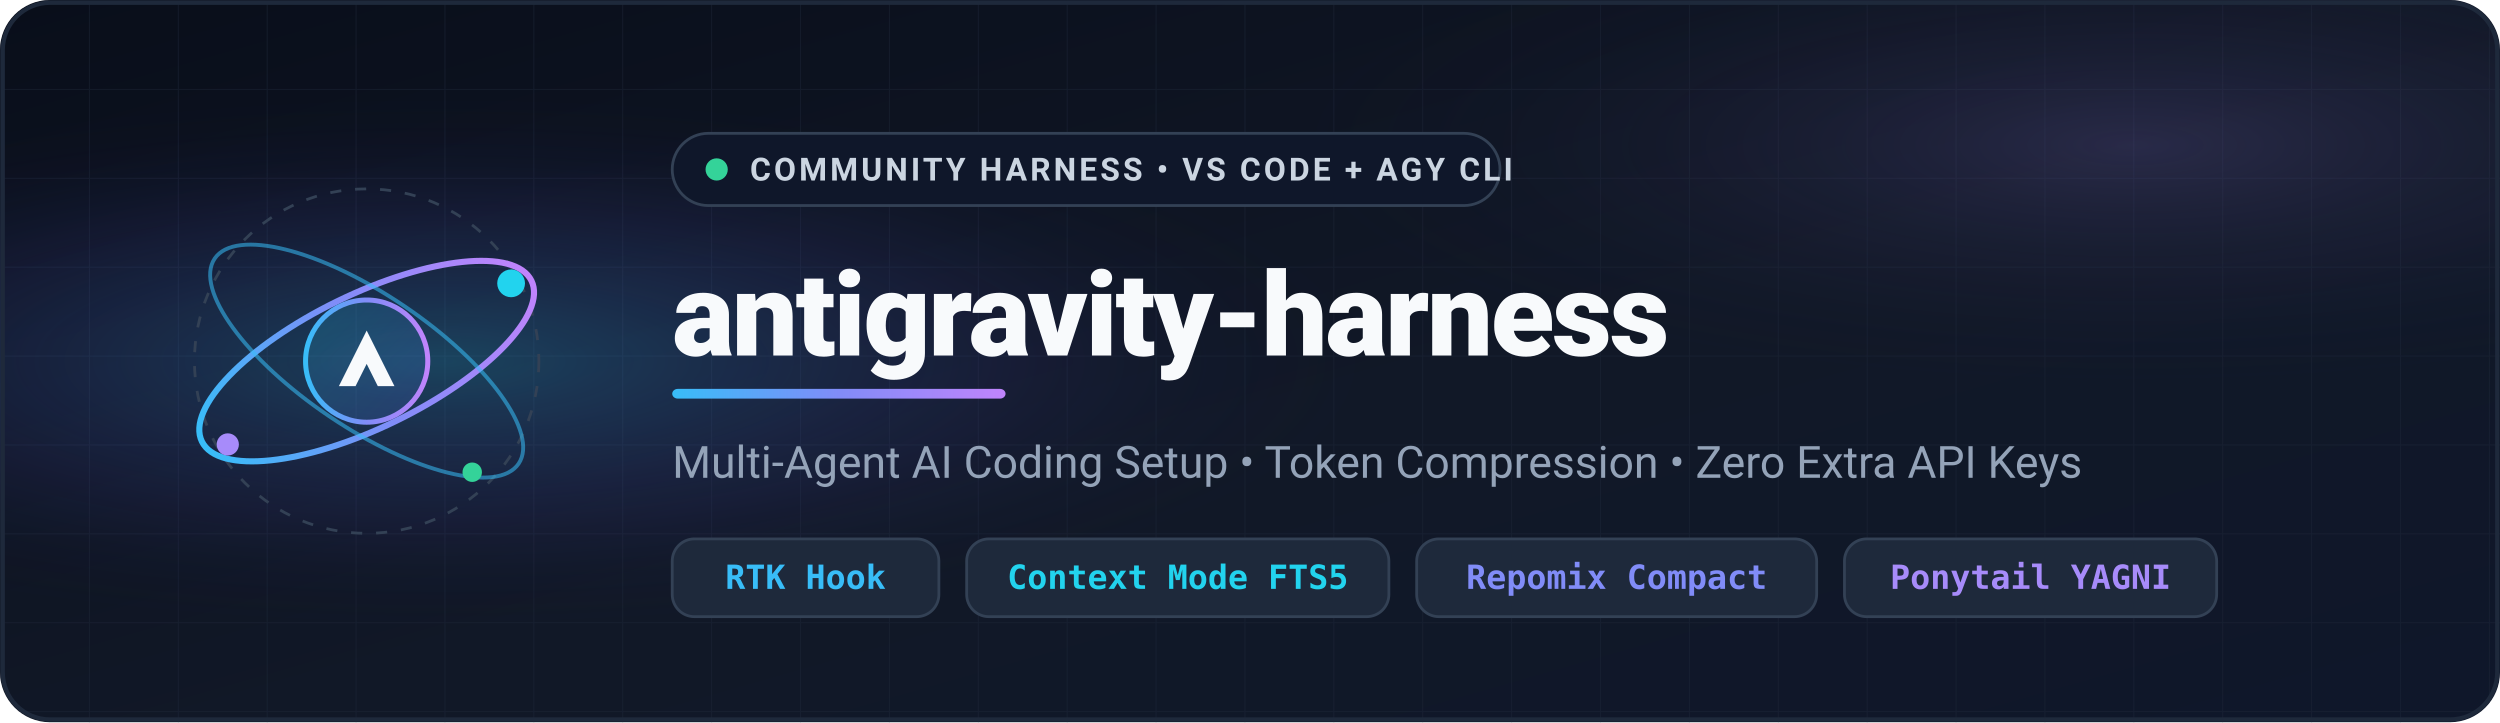
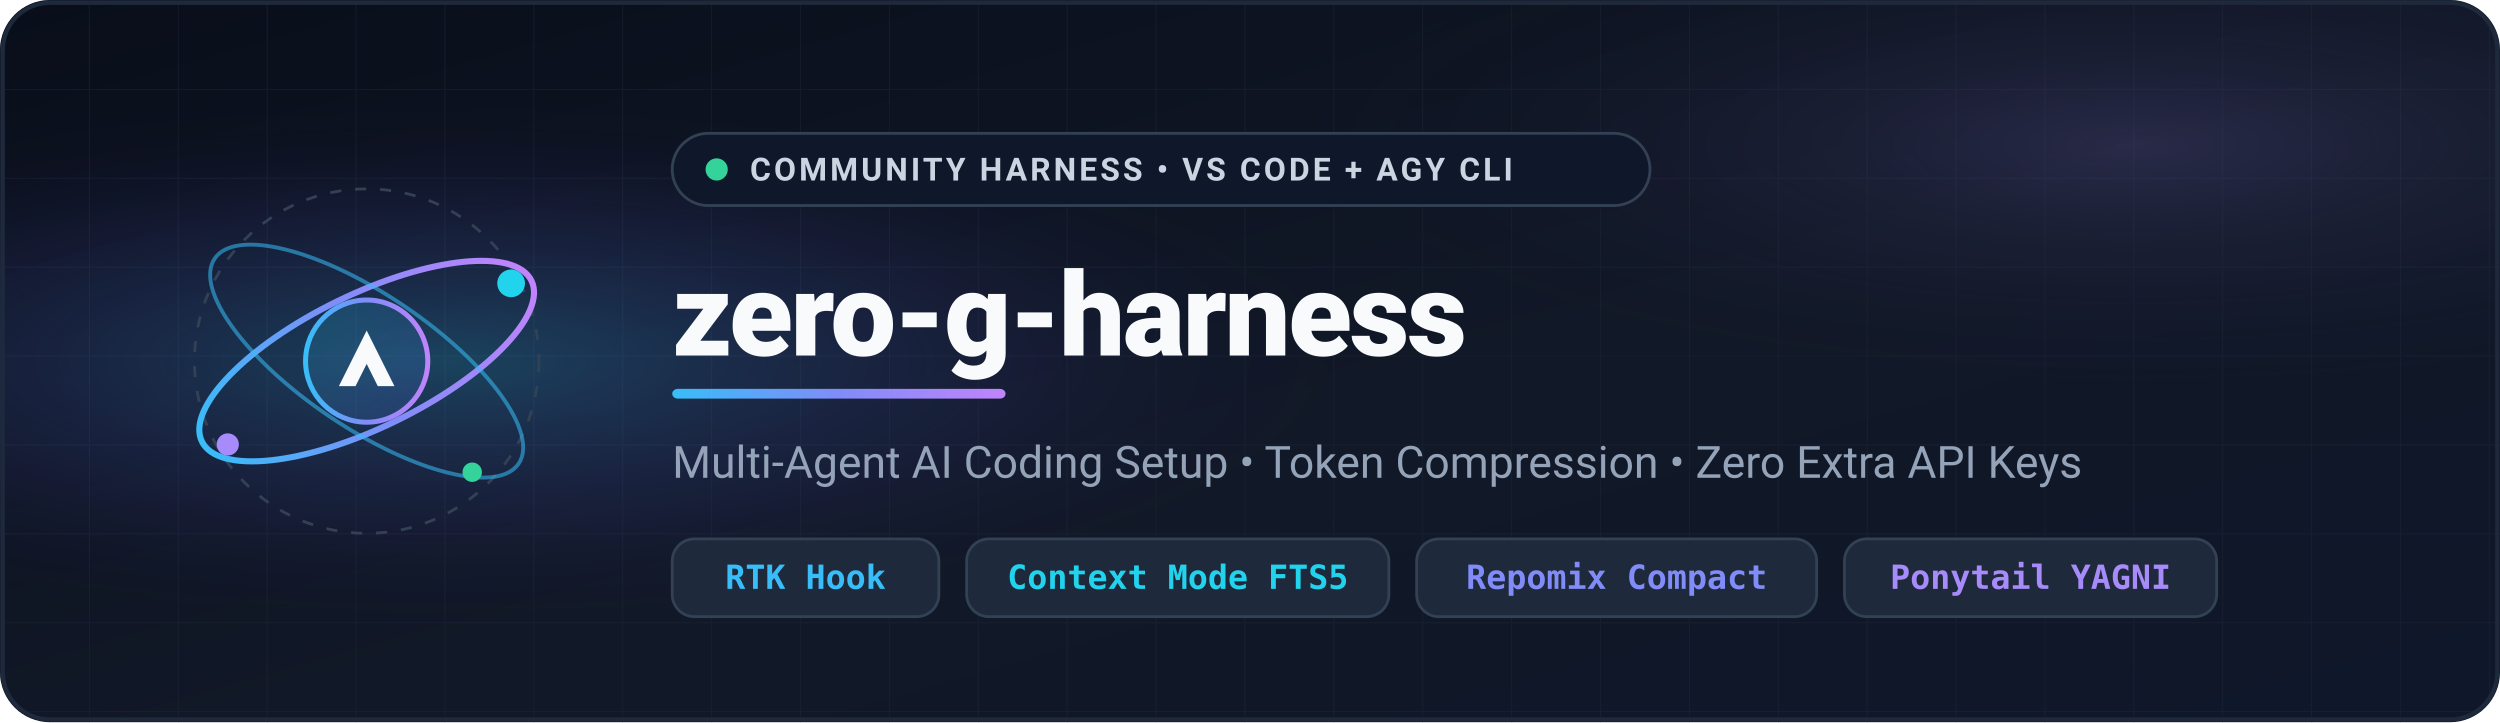
- <svg xmlns="http://www.w3.org/2000/svg" viewBox="0 0 900 260" width="900" height="260" role="img" aria-label="antigravity-harness banner">
+ <svg xmlns="http://www.w3.org/2000/svg" viewBox="0 0 900 260" width="900" height="260" role="img" aria-label="zero-g-harness banner">
  <defs>
    <linearGradient id="bg" x1="0%" y1="0%" x2="100%" y2="100%">
      <stop offset="0%" stop-color="#090E1A" />
      <stop offset="55%" stop-color="#111827" />
      <stop offset="100%" stop-color="#0F172A" />
    </linearGradient>
    <radialGradient id="glow1" cx="18%" cy="50%" r="38%">
      <stop offset="0%" stop-color="#38BDF8" stop-opacity="0.28" />
      <stop offset="60%" stop-color="#6366F1" stop-opacity="0.08" />
      <stop offset="100%" stop-color="#090E1A" stop-opacity="0" />
    </radialGradient>
    <radialGradient id="glow2" cx="85%" cy="20%" r="35%">
      <stop offset="0%" stop-color="#A78BFA" stop-opacity="0.16" />
      <stop offset="100%" stop-color="#090E1A" stop-opacity="0" />
    </radialGradient>
    <linearGradient id="accent" x1="0%" y1="0%" x2="100%" y2="0%">
      <stop offset="0%" stop-color="#38BDF8" />
      <stop offset="50%" stop-color="#818CF8" />
      <stop offset="100%" stop-color="#C084FC" />
    </linearGradient>
    <linearGradient id="core" x1="0%" y1="0%" x2="100%" y2="100%">
      <stop offset="0%" stop-color="#22D3EE" />
      <stop offset="100%" stop-color="#6366F1" />
    </linearGradient>
    <pattern id="grid" width="32" height="32" patternUnits="userSpaceOnUse">
      <path d="M 32 0 L 0 0 0 32" fill="none" stroke="#1E293B" stroke-width="0.7" stroke-opacity="0.45" />
    </pattern>
  </defs>
  <rect width="900" height="260" rx="18" fill="url(#bg)" />
  <rect width="900" height="260" rx="18" fill="url(#grid)" />
  <rect width="900" height="260" rx="18" fill="url(#glow1)" />
  <rect width="900" height="260" rx="18" fill="url(#glow2)" />
  <rect x="1" y="1" width="898" height="258" rx="17" fill="none" stroke="#1E293B" stroke-width="1.5" />
  <g transform="translate(132, 130)">
    <circle r="62" fill="none" stroke="#334155" stroke-width="1" stroke-dasharray="4 5" />
    <ellipse rx="66" ry="24" fill="none" stroke="url(#accent)" stroke-width="2.2" transform="rotate(-26)" />
    <ellipse rx="66" ry="24" fill="none" stroke="#38BDF8" stroke-width="1.4" stroke-opacity="0.55" transform="rotate(34)" />
    <circle r="22" fill="url(#core)" fill-opacity="0.18" stroke="url(#accent)" stroke-width="1.8" />
    <path d="M 0 -11 L 10 9 L 4 9 L 0 1 L -4 9 L -10 9 Z" fill="#F8FAFC" />
    <circle cx="52" cy="-28" r="5" fill="#22D3EE" />
    <circle cx="-50" cy="30" r="4" fill="#A78BFA" />
    <circle cx="38" cy="40" r="3.5" fill="#34D399" />
  </g>
-   <rect x="242" y="48" width="298" height="26" rx="13" fill="#0F172A" stroke="#334155" stroke-width="1" />
+   <rect x="242" y="48" width="352" height="26" rx="13" fill="#0F172A" stroke="#334155" stroke-width="1" />
  <circle cx="258" cy="61" r="4" fill="#34D399" />
  <text x="270" y="65" fill="#CBD5E1" font-family="ui-sans-serif, system-ui, -apple-system, Segoe UI, Roboto, sans-serif" font-size="11.5" font-weight="600" letter-spacing="1.1">COMMUNITY HARNESS • VS CODE + AGY CLI</text>
-   <text x="242" y="128" fill="#F8FAFC" font-family="ui-sans-serif, system-ui, -apple-system, Segoe UI, Roboto, sans-serif" font-size="42" font-weight="800" letter-spacing="-0.8">antigravity-harness</text>
+   <text x="242" y="128" fill="#F8FAFC" font-family="ui-sans-serif, system-ui, -apple-system, Segoe UI, Roboto, sans-serif" font-size="42" font-weight="800" letter-spacing="-0.8">zero-g-harness</text>
  <rect x="242" y="140" width="120" height="3.5" rx="2" fill="url(#accent)" />
  <text x="242" y="172" fill="#94A3B8" font-family="ui-sans-serif, system-ui, -apple-system, Segoe UI, Roboto, sans-serif" font-size="16" font-weight="400">Multi-Agent AI Coding Setup • Token Compression • Zero Extra API Keys</text>
  <g font-family="ui-monospace, SFMono-Regular, Menlo, Monaco, Consolas, monospace" font-size="12" font-weight="600">
    <rect x="242" y="194" width="96" height="28" rx="8" fill="#1E293B" stroke="#334155" />
    <text x="290" y="212" text-anchor="middle" fill="#38BDF8">RTK Hook</text>
    <rect x="348" y="194" width="152" height="28" rx="8" fill="#1E293B" stroke="#334155" />
    <text x="424" y="212" text-anchor="middle" fill="#22D3EE">Context Mode FTS5</text>
    <rect x="510" y="194" width="144" height="28" rx="8" fill="#1E293B" stroke="#334155" />
    <text x="582" y="212" text-anchor="middle" fill="#818CF8">Repomix Compact</text>
    <rect x="664" y="194" width="134" height="28" rx="8" fill="#1E293B" stroke="#334155" />
    <text x="731" y="212" text-anchor="middle" fill="#A78BFA">Ponytail YAGNI</text>
  </g>
</svg>
